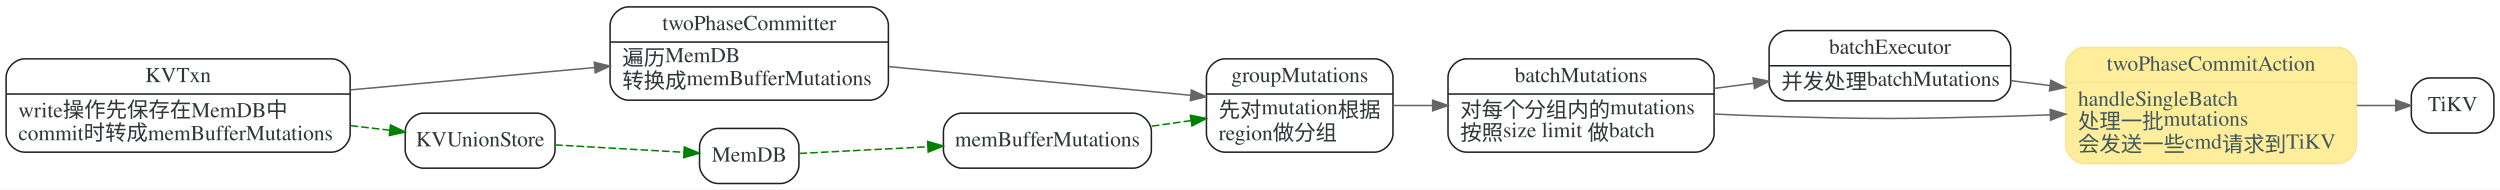
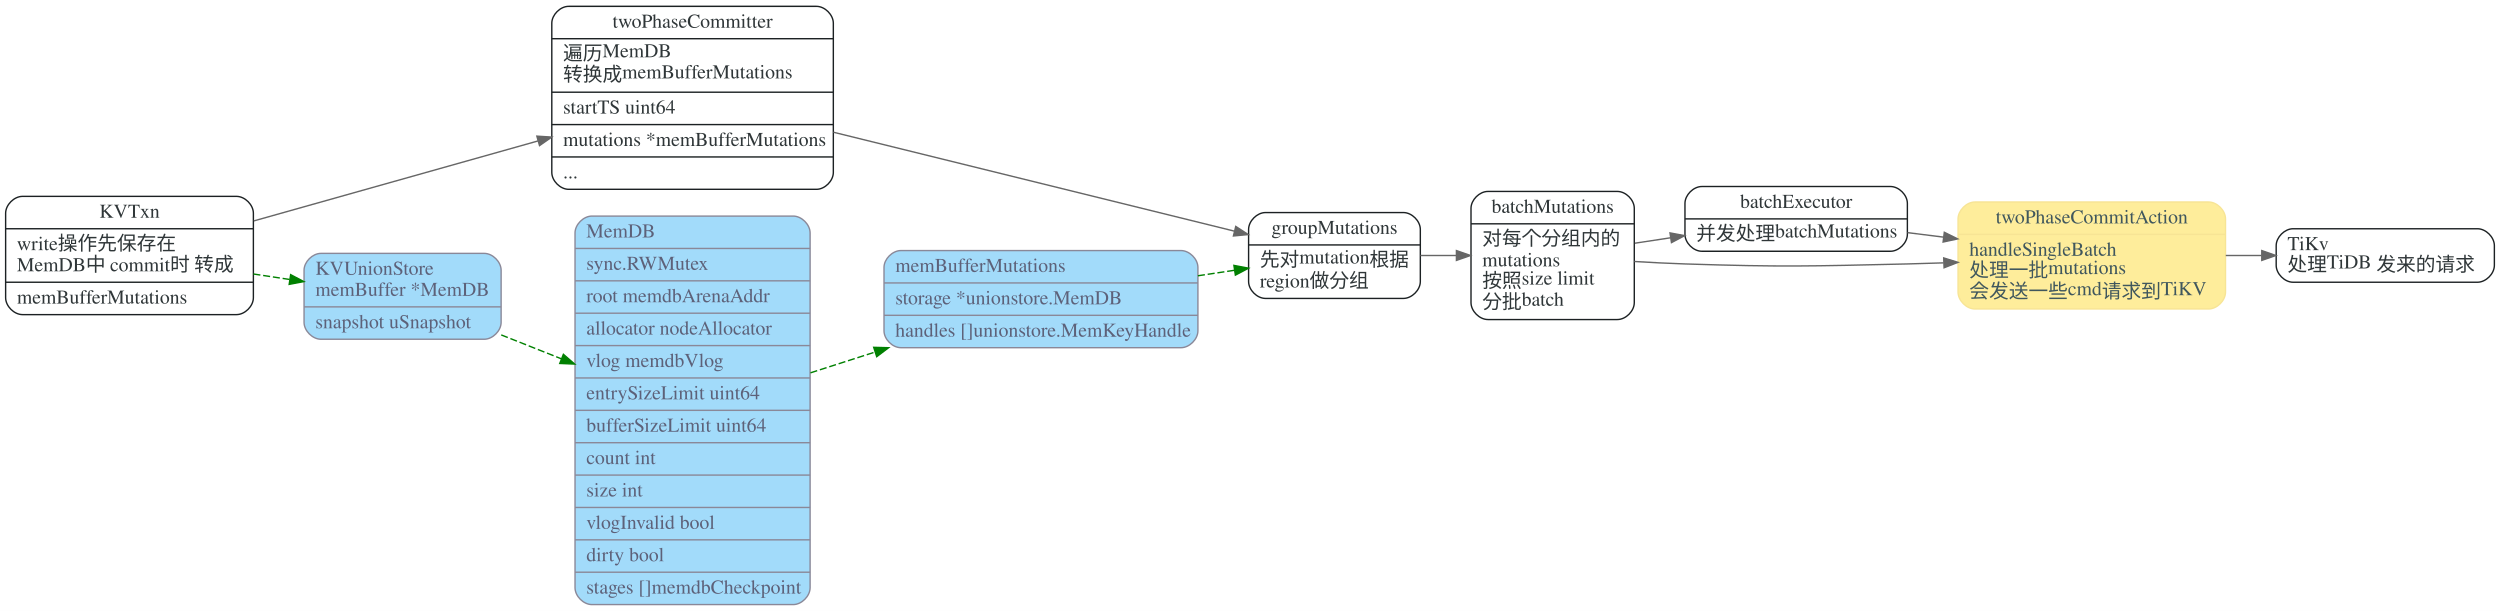
- <svg xmlns="http://www.w3.org/2000/svg" width="1635pt" height="124pt" viewBox="0.00 0.00 1635.00 124.00">
-   <g id="graph0" class="graph" transform="scale(1 1) rotate(0) translate(4 120)">
-     <polygon fill="white" stroke="transparent" points="-4,4 -4,-120 1631,-120 1631,4 -4,4" />
+ <svg xmlns="http://www.w3.org/2000/svg" width="1776pt" height="434pt" viewBox="0.00 0.00 1776.00 434.00">
+   <g id="graph0" class="graph" transform="scale(1 1) rotate(0) translate(4 430)">
+     <polygon fill="white" stroke="transparent" points="-4,4 -4,-430 1772,-430 1772,4 -4,4" />
    <g id="node1" class="node">
-       <path fill="none" stroke="#1c2123" d="M12,-20.5C12,-20.5 213,-20.5 213,-20.5 219,-20.5 225,-26.5 225,-32.5 225,-32.5 225,-69.5 225,-69.5 225,-75.5 219,-81.5 213,-81.5 213,-81.5 12,-81.5 12,-81.5 6,-81.5 0,-75.5 0,-69.5 0,-69.5 0,-32.5 0,-32.5 0,-26.5 6,-20.5 12,-20.5" />
-       <text text-anchor="middle" x="112.5" y="-66.3" font-family="Times,serif" font-size="14.00" fill="#2f3638">KVTxn</text>
-       <polyline fill="none" stroke="#1c2123" points="0,-58.5 225,-58.5 " />
-       <text text-anchor="start" x="8" y="-43.3" font-family="Times,serif" font-size="14.00" fill="#2f3638">write操作先保存在MemDB中</text>
-       <text text-anchor="start" x="8" y="-28.3" font-family="Times,serif" font-size="14.00" fill="#2f3638"> commit时转成memBufferMutations</text>
+       <path fill="none" stroke="#1c2123" d="M12,-206.5C12,-206.5 164,-206.5 164,-206.5 170,-206.5 176,-212.5 176,-218.5 176,-218.5 176,-278.5 176,-278.5 176,-284.5 170,-290.5 164,-290.5 164,-290.5 12,-290.5 12,-290.5 6,-290.5 0,-284.5 0,-278.5 0,-278.5 0,-218.5 0,-218.5 0,-212.5 6,-206.5 12,-206.5" />
+       <text text-anchor="middle" x="88" y="-275.3" font-family="Times,serif" font-size="14.00" fill="#2f3638">KVTxn</text>
+       <polyline fill="none" stroke="#1c2123" points="0,-267.5 176,-267.5 " />
+       <text text-anchor="start" x="8" y="-252.3" font-family="Times,serif" font-size="14.00" fill="#2f3638">write操作先保存在</text>
+       <text text-anchor="start" x="8" y="-237.3" font-family="Times,serif" font-size="14.00" fill="#2f3638"> MemDB中 commit时 转成</text>
+       <polyline fill="none" stroke="#1c2123" points="0,-229.5 176,-229.5 " />
+       <text text-anchor="start" x="8" y="-214.3" font-family="Times,serif" font-size="14.00" fill="#2f3638">memBufferMutations</text>
    </g>
    <g id="node2" class="node">
-       <path fill="none" stroke="#1c2123" d="M407,-54.5C407,-54.5 565,-54.5 565,-54.5 571,-54.5 577,-60.5 577,-66.5 577,-66.5 577,-103.5 577,-103.5 577,-109.5 571,-115.5 565,-115.5 565,-115.5 407,-115.5 407,-115.5 401,-115.5 395,-109.5 395,-103.5 395,-103.5 395,-66.5 395,-66.5 395,-60.5 401,-54.5 407,-54.5" />
-       <text text-anchor="middle" x="486" y="-100.3" font-family="Times,serif" font-size="14.00" fill="#2f3638">twoPhaseCommitter</text>
-       <polyline fill="none" stroke="#1c2123" points="395,-92.5 577,-92.5 " />
-       <text text-anchor="start" x="403" y="-77.3" font-family="Times,serif" font-size="14.00" fill="#2f3638">遍历MemDB</text>
-       <text text-anchor="start" x="403" y="-62.3" font-family="Times,serif" font-size="14.00" fill="#2f3638"> 转换成memBufferMutations</text>
+       <path fill="none" stroke="#1c2123" d="M400,-295.5C400,-295.5 576,-295.5 576,-295.5 582,-295.5 588,-301.5 588,-307.5 588,-307.5 588,-413.5 588,-413.5 588,-419.5 582,-425.5 576,-425.5 576,-425.5 400,-425.5 400,-425.5 394,-425.5 388,-419.5 388,-413.5 388,-413.5 388,-307.5 388,-307.5 388,-301.5 394,-295.5 400,-295.5" />
+       <text text-anchor="middle" x="488" y="-410.3" font-family="Times,serif" font-size="14.00" fill="#2f3638">twoPhaseCommitter</text>
+       <polyline fill="none" stroke="#1c2123" points="388,-402.5 588,-402.5 " />
+       <text text-anchor="start" x="396" y="-387.3" font-family="Times,serif" font-size="14.00" fill="#2f3638">遍历MemDB</text>
+       <text text-anchor="start" x="396" y="-372.3" font-family="Times,serif" font-size="14.00" fill="#2f3638"> 转换成memBufferMutations</text>
+       <polyline fill="none" stroke="#1c2123" points="388,-364.5 588,-364.5 " />
+       <text text-anchor="start" x="396" y="-349.3" font-family="Times,serif" font-size="14.00" fill="#2f3638">startTS uint64</text>
+       <polyline fill="none" stroke="#1c2123" points="388,-341.5 588,-341.5 " />
+       <text text-anchor="start" x="396" y="-326.3" font-family="Times,serif" font-size="14.00" fill="#2f3638">mutations *memBufferMutations</text>
+       <polyline fill="none" stroke="#1c2123" points="388,-318.5 588,-318.5 " />
+       <text text-anchor="start" x="396" y="-303.3" font-family="Times,serif" font-size="14.00" fill="#2f3638">...</text>
    </g>
    <g id="edge1" class="edge">
-       <path fill="none" stroke="#666666" d="M225.21,-61.22C275.99,-65.87 335.6,-71.33 384.89,-75.84" />
-       <polygon fill="#666666" stroke="#666666" points="384.65,-79.33 394.93,-76.76 385.29,-72.36 384.65,-79.33" />
+       <path fill="none" stroke="#666666" d="M176.34,-273.08C235.76,-289.8 314.82,-312.05 378.31,-329.91" />
+       <polygon fill="#666666" stroke="#666666" points="377.38,-333.29 387.96,-332.63 379.28,-326.55 377.38,-333.29" />
    </g>
    <g id="node8" class="node">
-       <path fill="none" stroke="#1c2123" d="M347,-46C347,-46 273,-46 273,-46 267,-46 261,-40 261,-34 261,-34 261,-22 261,-22 261,-16 267,-10 273,-10 273,-10 347,-10 347,-10 353,-10 359,-16 359,-22 359,-22 359,-34 359,-34 359,-40 353,-46 347,-46" />
-       <text text-anchor="middle" x="310" y="-24.3" font-family="Times,serif" font-size="14.00" fill="#2f3638">KVUnionStore</text>
+       <path fill="#a2dbfa" stroke="#8a8898" d="M224,-189C224,-189 340,-189 340,-189 346,-189 352,-195 352,-201 352,-201 352,-238 352,-238 352,-244 346,-250 340,-250 340,-250 224,-250 224,-250 218,-250 212,-244 212,-238 212,-238 212,-201 212,-201 212,-195 218,-189 224,-189" />
+       <text text-anchor="start" x="220" y="-234.8" font-family="Times,serif" font-size="14.00" fill="#5d6179">KVUnionStore</text>
+       <text text-anchor="start" x="220" y="-219.8" font-family="Times,serif" font-size="14.00" fill="#5d6179">memBuffer *MemDB</text>
+       <polyline fill="none" stroke="#8a8898" points="212,-212 352,-212 " />
+       <text text-anchor="start" x="220" y="-196.8" font-family="Times,serif" font-size="14.00" fill="#5d6179">snapshot uSnapshot</text>
    </g>
    <g id="edge7" class="edge">
-       <path fill="none" stroke="green" stroke-dasharray="5,2" d="M225.24,-37.85C234.02,-36.82 242.65,-35.81 250.83,-34.84" />
-       <polygon fill="green" stroke="green" points="251.41,-38.3 260.93,-33.66 250.59,-31.35 251.41,-38.3" />
+       <path fill="none" stroke="green" stroke-dasharray="5,2" d="M176.01,-235.36C184.64,-234.05 193.37,-232.74 201.91,-231.45" />
+       <polygon fill="green" stroke="green" points="202.47,-234.9 211.84,-229.95 201.43,-227.98 202.47,-234.9" />
    </g>
    <g id="node3" class="node">
-       <path fill="none" stroke="#1c2123" d="M797,-20.5C797,-20.5 895,-20.5 895,-20.5 901,-20.5 907,-26.5 907,-32.5 907,-32.5 907,-69.5 907,-69.5 907,-75.5 901,-81.5 895,-81.5 895,-81.5 797,-81.5 797,-81.5 791,-81.5 785,-75.5 785,-69.5 785,-69.5 785,-32.5 785,-32.5 785,-26.5 791,-20.5 797,-20.5" />
-       <text text-anchor="middle" x="846" y="-66.3" font-family="Times,serif" font-size="14.00" fill="#2f3638">groupMutations</text>
-       <polyline fill="none" stroke="#1c2123" points="785,-58.5 907,-58.5 " />
-       <text text-anchor="start" x="793" y="-43.3" font-family="Times,serif" font-size="14.00" fill="#2f3638">先对mutation根据</text>
-       <text text-anchor="start" x="793" y="-28.3" font-family="Times,serif" font-size="14.00" fill="#2f3638"> region做分组</text>
+       <path fill="none" stroke="#1c2123" d="M895,-218C895,-218 993,-218 993,-218 999,-218 1005,-224 1005,-230 1005,-230 1005,-267 1005,-267 1005,-273 999,-279 993,-279 993,-279 895,-279 895,-279 889,-279 883,-273 883,-267 883,-267 883,-230 883,-230 883,-224 889,-218 895,-218" />
+       <text text-anchor="middle" x="944" y="-263.8" font-family="Times,serif" font-size="14.00" fill="#2f3638">groupMutations</text>
+       <polyline fill="none" stroke="#1c2123" points="883,-256 1005,-256 " />
+       <text text-anchor="start" x="891" y="-240.8" font-family="Times,serif" font-size="14.00" fill="#2f3638">先对mutation根据</text>
+       <text text-anchor="start" x="891" y="-225.8" font-family="Times,serif" font-size="14.00" fill="#2f3638"> region做分组</text>
    </g>
    <g id="edge2" class="edge">
-       <path fill="none" stroke="#666666" d="M577.34,-76.42C638.47,-70.61 718.06,-63.06 774.52,-57.69" />
-       <polygon fill="#666666" stroke="#666666" points="775.16,-61.15 784.78,-56.72 774.5,-54.18 775.16,-61.15" />
+       <path fill="none" stroke="#666666" d="M588.07,-336.06C674.09,-314.84 796.5,-284.64 872.77,-265.83" />
+       <polygon fill="#666666" stroke="#666666" points="873.88,-269.16 882.75,-263.36 872.21,-262.36 873.88,-269.16" />
    </g>
    <g id="node4" class="node">
-       <path fill="none" stroke="#1c2123" d="M955,-20.5C955,-20.5 1105,-20.5 1105,-20.5 1111,-20.5 1117,-26.5 1117,-32.5 1117,-32.5 1117,-69.5 1117,-69.5 1117,-75.5 1111,-81.5 1105,-81.5 1105,-81.5 955,-81.5 955,-81.5 949,-81.5 943,-75.5 943,-69.5 943,-69.5 943,-32.5 943,-32.5 943,-26.5 949,-20.5 955,-20.5" />
-       <text text-anchor="middle" x="1030" y="-66.3" font-family="Times,serif" font-size="14.00" fill="#2f3638">batchMutations</text>
-       <polyline fill="none" stroke="#1c2123" points="943,-58.5 1117,-58.5 " />
-       <text text-anchor="start" x="951" y="-43.3" font-family="Times,serif" font-size="14.00" fill="#2f3638">对每个分组内的mutations </text>
-       <text text-anchor="start" x="951" y="-28.3" font-family="Times,serif" font-size="14.00" fill="#2f3638"> 按照size limit 做batch</text>
+       <path fill="none" stroke="#1c2123" d="M1053,-203C1053,-203 1145,-203 1145,-203 1151,-203 1157,-209 1157,-215 1157,-215 1157,-282 1157,-282 1157,-288 1151,-294 1145,-294 1145,-294 1053,-294 1053,-294 1047,-294 1041,-288 1041,-282 1041,-282 1041,-215 1041,-215 1041,-209 1047,-203 1053,-203" />
+       <text text-anchor="middle" x="1099" y="-278.8" font-family="Times,serif" font-size="14.00" fill="#2f3638">batchMutations</text>
+       <polyline fill="none" stroke="#1c2123" points="1041,-271 1157,-271 " />
+       <text text-anchor="start" x="1049" y="-255.8" font-family="Times,serif" font-size="14.00" fill="#2f3638">对每个分组内的</text>
+       <text text-anchor="start" x="1049" y="-240.8" font-family="Times,serif" font-size="14.00" fill="#2f3638"> mutations </text>
+       <text text-anchor="start" x="1049" y="-225.8" font-family="Times,serif" font-size="14.00" fill="#2f3638"> 按照size limit</text>
+       <text text-anchor="start" x="1049" y="-210.8" font-family="Times,serif" font-size="14.00" fill="#2f3638"> 分批batch</text>
    </g>
    <g id="edge3" class="edge">
-       <path fill="none" stroke="#666666" d="M907.1,-51C915.36,-51 924,-51 932.72,-51" />
-       <polygon fill="#666666" stroke="#666666" points="932.95,-54.5 942.95,-51 932.95,-47.5 932.95,-54.5" />
+       <path fill="none" stroke="#666666" d="M1005.03,-248.5C1013.36,-248.5 1021.97,-248.5 1030.43,-248.5" />
+       <polygon fill="#666666" stroke="#666666" points="1030.64,-252 1040.64,-248.5 1030.64,-245 1030.64,-252" />
    </g>
    <g id="node5" class="node">
-       <path fill="none" stroke="#1c2123" d="M1165,-54C1165,-54 1299,-54 1299,-54 1305,-54 1311,-60 1311,-66 1311,-66 1311,-88 1311,-88 1311,-94 1305,-100 1299,-100 1299,-100 1165,-100 1165,-100 1159,-100 1153,-94 1153,-88 1153,-88 1153,-66 1153,-66 1153,-60 1159,-54 1165,-54" />
-       <text text-anchor="middle" x="1232" y="-84.8" font-family="Times,serif" font-size="14.00" fill="#2f3638">batchExecutor</text>
-       <polyline fill="none" stroke="#1c2123" points="1153,-77 1311,-77 " />
-       <text text-anchor="start" x="1161" y="-61.8" font-family="Times,serif" font-size="14.00" fill="#2f3638">并发处理batchMutations</text>
+       <path fill="none" stroke="#1c2123" d="M1205,-251.5C1205,-251.5 1339,-251.5 1339,-251.5 1345,-251.5 1351,-257.5 1351,-263.5 1351,-263.5 1351,-285.5 1351,-285.5 1351,-291.5 1345,-297.5 1339,-297.5 1339,-297.5 1205,-297.5 1205,-297.5 1199,-297.5 1193,-291.5 1193,-285.5 1193,-285.5 1193,-263.5 1193,-263.5 1193,-257.5 1199,-251.5 1205,-251.5" />
+       <text text-anchor="middle" x="1272" y="-282.3" font-family="Times,serif" font-size="14.00" fill="#2f3638">batchExecutor</text>
+       <polyline fill="none" stroke="#1c2123" points="1193,-274.5 1351,-274.5 " />
+       <text text-anchor="start" x="1201" y="-259.3" font-family="Times,serif" font-size="14.00" fill="#2f3638">并发处理batchMutations</text>
    </g>
    <g id="edge4" class="edge">
-       <path fill="none" stroke="#666666" d="M1117.27,-62.21C1125.78,-63.32 1134.43,-64.45 1142.95,-65.55" />
-       <polygon fill="#666666" stroke="#666666" points="1142.53,-69.03 1152.9,-66.85 1143.43,-62.09 1142.53,-69.03" />
+       <path fill="none" stroke="#666666" d="M1157.42,-257.23C1165.58,-258.47 1174.12,-259.77 1182.7,-261.07" />
+       <polygon fill="#666666" stroke="#666666" points="1182.36,-264.56 1192.77,-262.61 1183.41,-257.64 1182.36,-264.56" />
    </g>
    <g id="node6" class="node">
-       <path fill="#feed9b" stroke="#f7e495" d="M1359,-13C1359,-13 1525,-13 1525,-13 1531,-13 1537,-19 1537,-25 1537,-25 1537,-77 1537,-77 1537,-83 1531,-89 1525,-89 1525,-89 1359,-89 1359,-89 1353,-89 1347,-83 1347,-77 1347,-77 1347,-25 1347,-25 1347,-19 1353,-13 1359,-13" />
-       <text text-anchor="middle" x="1442" y="-73.8" font-family="Times,serif" font-size="14.00" fill="#40575d">twoPhaseCommitAction</text>
-       <polyline fill="none" stroke="#f7e495" points="1347,-66 1537,-66 " />
-       <text text-anchor="start" x="1355" y="-50.8" font-family="Times,serif" font-size="14.00" fill="#40575d">handleSingleBatch</text>
-       <text text-anchor="start" x="1355" y="-35.8" font-family="Times,serif" font-size="14.00" fill="#40575d"> 处理一批mutations</text>
-       <text text-anchor="start" x="1355" y="-20.8" font-family="Times,serif" font-size="14.00" fill="#40575d"> 会发送一些cmd请求到TiKV</text>
+       <path fill="#feed9b" stroke="#f7e495" d="M1399,-210.5C1399,-210.5 1565,-210.5 1565,-210.5 1571,-210.5 1577,-216.5 1577,-222.5 1577,-222.5 1577,-274.5 1577,-274.5 1577,-280.5 1571,-286.5 1565,-286.5 1565,-286.5 1399,-286.5 1399,-286.5 1393,-286.5 1387,-280.5 1387,-274.5 1387,-274.5 1387,-222.5 1387,-222.5 1387,-216.5 1393,-210.5 1399,-210.5" />
+       <text text-anchor="middle" x="1482" y="-271.3" font-family="Times,serif" font-size="14.00" fill="#40575d">twoPhaseCommitAction</text>
+       <polyline fill="none" stroke="#f7e495" points="1387,-263.5 1577,-263.5 " />
+       <text text-anchor="start" x="1395" y="-248.3" font-family="Times,serif" font-size="14.00" fill="#40575d">handleSingleBatch</text>
+       <text text-anchor="start" x="1395" y="-233.3" font-family="Times,serif" font-size="14.00" fill="#40575d"> 处理一批mutations</text>
+       <text text-anchor="start" x="1395" y="-218.3" font-family="Times,serif" font-size="14.00" fill="#40575d"> 会发送一些cmd请求到TiKV</text>
    </g>
    <g id="edge11" class="edge">
-       <path fill="none" stroke="#666666" d="M1117.28,-45.43C1129.28,-44.84 1141.44,-44.33 1153,-44 1223.19,-41.99 1240.8,-42.11 1311,-44 1319.36,-44.23 1328.03,-44.53 1336.73,-44.89" />
-       <polygon fill="#666666" stroke="#666666" points="1336.8,-48.4 1346.94,-45.34 1337.1,-41.4 1336.8,-48.4" />
+       <path fill="none" stroke="#666666" d="M1157.02,-244.24C1168.91,-243.51 1181.36,-242.88 1193,-242.5 1263.19,-240.24 1280.8,-240.88 1351,-242.5 1359.36,-242.69 1368.02,-242.96 1376.72,-243.26" />
+       <polygon fill="#666666" stroke="#666666" points="1376.81,-246.77 1386.94,-243.64 1377.07,-239.77 1376.81,-246.77" />
    </g>
    <g id="edge5" class="edge">
-       <path fill="none" stroke="#666666" d="M1311.04,-67.24C1319.41,-66.2 1328.02,-65.12 1336.63,-64.05" />
-       <polygon fill="#666666" stroke="#666666" points="1337.24,-67.5 1346.73,-62.78 1336.37,-60.55 1337.24,-67.5" />
+       <path fill="none" stroke="#666666" d="M1351.04,-264.74C1359.41,-263.7 1368.02,-262.62 1376.63,-261.55" />
+       <polygon fill="#666666" stroke="#666666" points="1377.24,-265 1386.73,-260.28 1376.37,-258.05 1377.24,-265" />
    </g>
    <g id="node7" class="node">
-       <path fill="none" stroke="#1c2123" d="M1615,-69C1615,-69 1585,-69 1585,-69 1579,-69 1573,-63 1573,-57 1573,-57 1573,-45 1573,-45 1573,-39 1579,-33 1585,-33 1585,-33 1615,-33 1615,-33 1621,-33 1627,-39 1627,-45 1627,-45 1627,-57 1627,-57 1627,-63 1621,-69 1615,-69" />
-       <text text-anchor="middle" x="1600" y="-47.3" font-family="Times,serif" font-size="14.00" fill="#2f3638">TiKV</text>
+       <path fill="none" stroke="#1c2123" d="M1625,-229.5C1625,-229.5 1756,-229.5 1756,-229.5 1762,-229.5 1768,-235.5 1768,-241.5 1768,-241.5 1768,-255.5 1768,-255.5 1768,-261.5 1762,-267.5 1756,-267.5 1756,-267.5 1625,-267.5 1625,-267.5 1619,-267.5 1613,-261.5 1613,-255.5 1613,-255.5 1613,-241.5 1613,-241.5 1613,-235.5 1619,-229.5 1625,-229.5" />
+       <text text-anchor="start" x="1621" y="-252.3" font-family="Times,serif" font-size="14.00" fill="#2f3638">TiKv</text>
+       <text text-anchor="start" x="1621" y="-237.3" font-family="Times,serif" font-size="14.00" fill="#2f3638"> 处理TiDB 发来的请求</text>
    </g>
    <g id="edge6" class="edge">
-       <path fill="none" stroke="#666666" d="M1537.34,-51C1546.26,-51 1554.87,-51 1562.69,-51" />
-       <polygon fill="#666666" stroke="#666666" points="1562.82,-54.5 1572.82,-51 1562.82,-47.5 1562.82,-54.5" />
+       <path fill="none" stroke="#666666" d="M1577.19,-248.5C1585.66,-248.5 1594.21,-248.5 1602.61,-248.5" />
+       <polygon fill="#666666" stroke="#666666" points="1602.77,-252 1612.77,-248.5 1602.77,-245 1602.77,-252" />
    </g>
    <g id="node9" class="node">
-       <path fill="none" stroke="#1c2123" d="M506.5,-36C506.5,-36 465.5,-36 465.5,-36 459.5,-36 453.5,-30 453.5,-24 453.5,-24 453.5,-12 453.5,-12 453.5,-6 459.5,0 465.5,0 465.5,0 506.5,0 506.5,0 512.5,0 518.5,-6 518.5,-12 518.5,-12 518.5,-24 518.5,-24 518.5,-30 512.5,-36 506.5,-36" />
-       <text text-anchor="middle" x="486" y="-14.3" font-family="Times,serif" font-size="14.00" fill="#2f3638">MemDB</text>
+       <path fill="#a2dbfa" stroke="#8a8898" d="M416.5,-0.5C416.5,-0.5 559.5,-0.5 559.5,-0.5 565.5,-0.5 571.5,-6.5 571.5,-12.5 571.5,-12.5 571.5,-264.5 571.5,-264.5 571.5,-270.5 565.5,-276.5 559.5,-276.5 559.5,-276.5 416.5,-276.5 416.5,-276.5 410.5,-276.5 404.5,-270.5 404.5,-264.5 404.5,-264.5 404.5,-12.5 404.5,-12.5 404.5,-6.5 410.5,-0.5 416.5,-0.5" />
+       <text text-anchor="start" x="412.5" y="-261.3" font-family="Times,serif" font-size="14.00" fill="#5d6179">MemDB</text>
+       <polyline fill="none" stroke="#8a8898" points="404.5,-253.5 571.5,-253.5 " />
+       <text text-anchor="start" x="412.5" y="-238.3" font-family="Times,serif" font-size="14.00" fill="#5d6179">sync.RWMutex</text>
+       <polyline fill="none" stroke="#8a8898" points="404.5,-230.5 571.5,-230.5 " />
+       <text text-anchor="start" x="412.5" y="-215.3" font-family="Times,serif" font-size="14.00" fill="#5d6179">root memdbArenaAddr</text>
+       <polyline fill="none" stroke="#8a8898" points="404.5,-207.5 571.5,-207.5 " />
+       <text text-anchor="start" x="412.5" y="-192.3" font-family="Times,serif" font-size="14.00" fill="#5d6179">allocator nodeAllocator</text>
+       <polyline fill="none" stroke="#8a8898" points="404.5,-184.5 571.5,-184.5 " />
+       <text text-anchor="start" x="412.5" y="-169.3" font-family="Times,serif" font-size="14.00" fill="#5d6179">vlog memdbVlog</text>
+       <polyline fill="none" stroke="#8a8898" points="404.5,-161.5 571.5,-161.5 " />
+       <text text-anchor="start" x="412.5" y="-146.3" font-family="Times,serif" font-size="14.00" fill="#5d6179">entrySizeLimit uint64</text>
+       <polyline fill="none" stroke="#8a8898" points="404.5,-138.5 571.5,-138.5 " />
+       <text text-anchor="start" x="412.5" y="-123.3" font-family="Times,serif" font-size="14.00" fill="#5d6179">bufferSizeLimit uint64</text>
+       <polyline fill="none" stroke="#8a8898" points="404.5,-115.5 571.5,-115.5 " />
+       <text text-anchor="start" x="412.5" y="-100.3" font-family="Times,serif" font-size="14.00" fill="#5d6179">count int</text>
+       <polyline fill="none" stroke="#8a8898" points="404.5,-92.5 571.5,-92.5 " />
+       <text text-anchor="start" x="412.5" y="-77.3" font-family="Times,serif" font-size="14.00" fill="#5d6179">size int</text>
+       <polyline fill="none" stroke="#8a8898" points="404.5,-69.5 571.5,-69.5 " />
+       <text text-anchor="start" x="412.5" y="-54.3" font-family="Times,serif" font-size="14.00" fill="#5d6179">vlogInvalid bool</text>
+       <polyline fill="none" stroke="#8a8898" points="404.5,-46.5 571.5,-46.5 " />
+       <text text-anchor="start" x="412.5" y="-31.3" font-family="Times,serif" font-size="14.00" fill="#5d6179">dirty bool</text>
+       <polyline fill="none" stroke="#8a8898" points="404.5,-23.5 571.5,-23.5 " />
+       <text text-anchor="start" x="412.5" y="-8.3" font-family="Times,serif" font-size="14.00" fill="#5d6179">stages []memdbCheckpoint</text>
    </g>
    <g id="edge8" class="edge">
-       <path fill="none" stroke="green" stroke-dasharray="5,2" d="M359.01,-25.24C385.44,-23.72 417.93,-21.85 443.3,-20.4" />
-       <polygon fill="green" stroke="green" points="443.56,-23.89 453.34,-19.82 443.16,-16.9 443.56,-23.89" />
+       <path fill="none" stroke="green" stroke-dasharray="5,2" d="M352.07,-192.08C365.81,-186.62 380.46,-180.8 394.84,-175.09" />
+       <polygon fill="green" stroke="green" points="396.23,-178.31 404.24,-171.36 393.65,-171.8 396.23,-178.31" />
    </g>
    <g id="node10" class="node">
-       <path fill="none" stroke="#1c2123" d="M737,-46C737,-46 625,-46 625,-46 619,-46 613,-40 613,-34 613,-34 613,-22 613,-22 613,-16 619,-10 625,-10 625,-10 737,-10 737,-10 743,-10 749,-16 749,-22 749,-22 749,-34 749,-34 749,-40 743,-46 737,-46" />
-       <text text-anchor="middle" x="681" y="-24.3" font-family="Times,serif" font-size="14.00" fill="#2f3638">memBufferMutations</text>
+       <path fill="#a2dbfa" stroke="#8a8898" d="M636,-183C636,-183 835,-183 835,-183 841,-183 847,-189 847,-195 847,-195 847,-240 847,-240 847,-246 841,-252 835,-252 835,-252 636,-252 636,-252 630,-252 624,-246 624,-240 624,-240 624,-195 624,-195 624,-189 630,-183 636,-183" />
+       <text text-anchor="start" x="632" y="-236.8" font-family="Times,serif" font-size="14.00" fill="#5d6179">memBufferMutations</text>
+       <polyline fill="none" stroke="#8a8898" points="624,-229 847,-229 " />
+       <text text-anchor="start" x="632" y="-213.8" font-family="Times,serif" font-size="14.00" fill="#5d6179">storage *unionstore.MemDB</text>
+       <polyline fill="none" stroke="#8a8898" points="624,-206 847,-206 " />
+       <text text-anchor="start" x="632" y="-190.8" font-family="Times,serif" font-size="14.00" fill="#5d6179">handles []unionstore.MemKeyHandle</text>
    </g>
    <g id="edge9" class="edge">
-       <path fill="none" stroke="green" stroke-dasharray="5,2" d="M518.87,-19.65C541.66,-20.83 573.36,-22.47 602.62,-23.99" />
-       <polygon fill="green" stroke="green" points="602.68,-27.5 612.85,-24.52 603.04,-20.51 602.68,-27.5" />
+       <path fill="none" stroke="green" stroke-dasharray="5,2" d="M571.77,-165.14C586.53,-169.88 602.15,-174.91 617.64,-179.9" />
+       <polygon fill="green" stroke="green" points="616.68,-183.26 627.27,-182.99 618.82,-176.6 616.68,-183.26" />
    </g>
    <g id="edge10" class="edge">
-       <path fill="none" stroke="green" stroke-dasharray="5,2" d="M749.24,-37.49C757.75,-38.69 766.47,-39.92 775.02,-41.13" />
-       <polygon fill="green" stroke="green" points="774.57,-44.6 784.96,-42.53 775.54,-37.66 774.57,-44.6" />
+       <path fill="none" stroke="green" stroke-dasharray="5,2" d="M847,-234.09C855.8,-235.41 864.52,-236.72 872.92,-237.98" />
+       <polygon fill="green" stroke="green" points="872.57,-241.47 882.98,-239.49 873.61,-234.54 872.57,-241.47" />
    </g>
  </g>
</svg>
